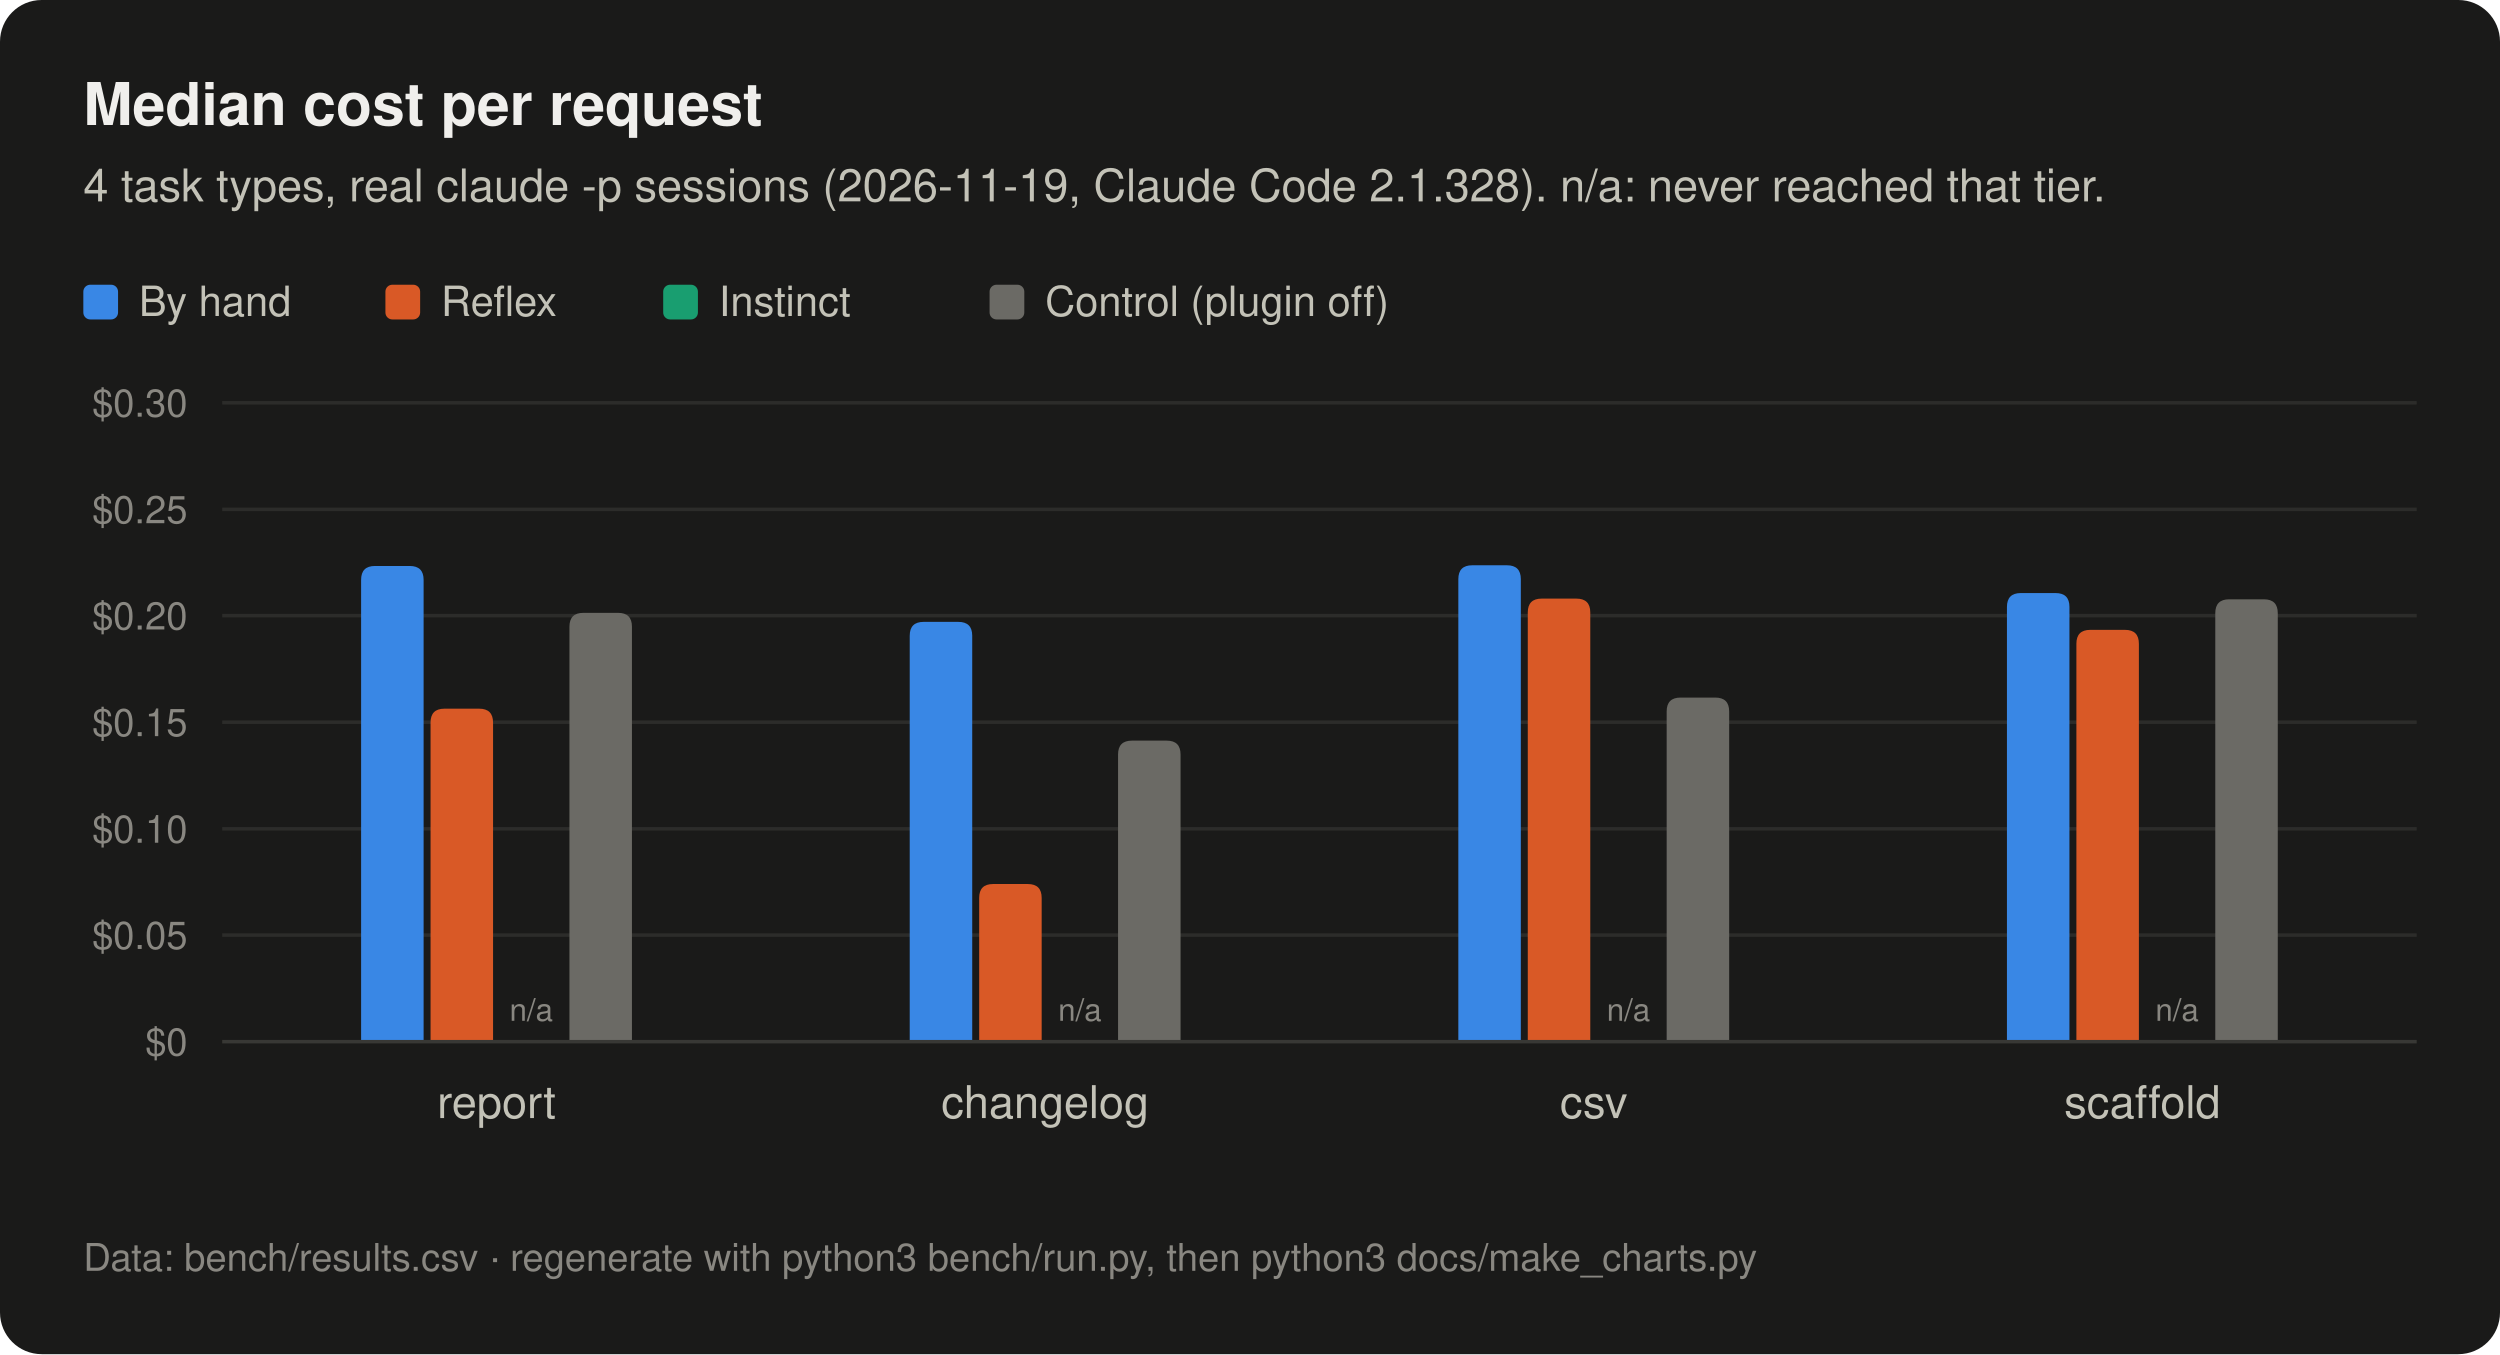
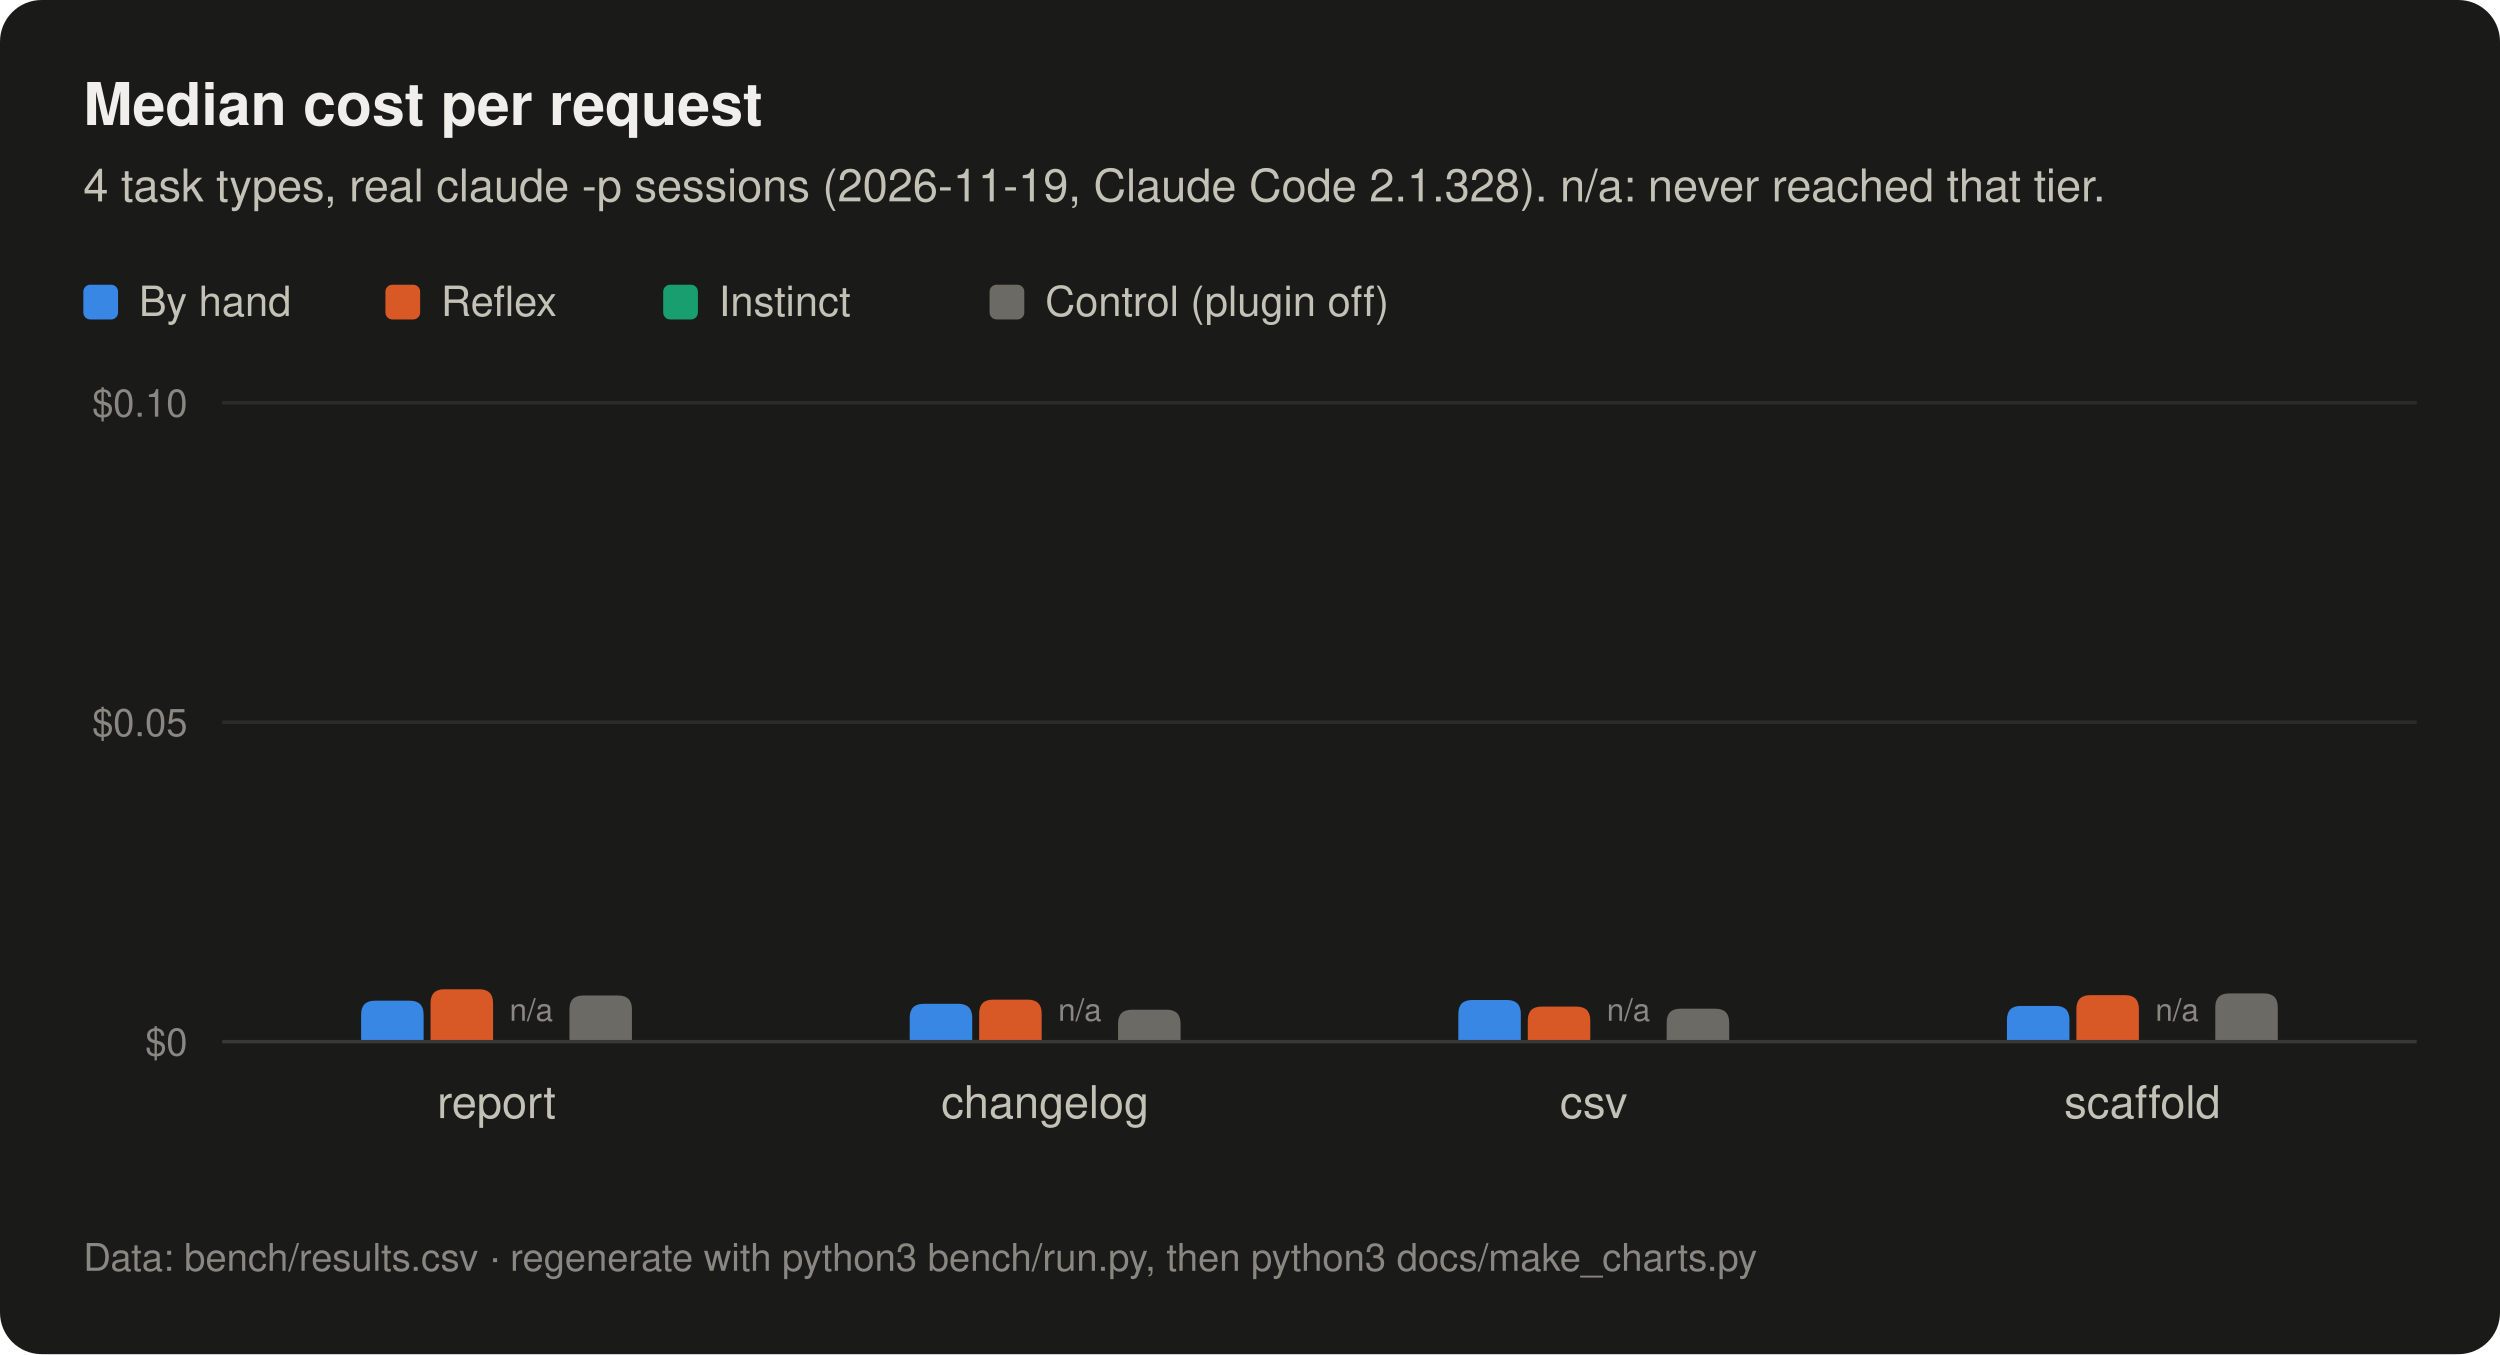
<svg xmlns="http://www.w3.org/2000/svg" width="720" height="390" viewBox="0 0 720 390" role="img" aria-labelledby="t d" font-family="system-ui, -apple-system, &quot;Segoe UI&quot;, Helvetica, Arial, sans-serif">
  <rect width="720" height="390" rx="12" fill="#1a1a19" />
  <text x="24" y="36" font-size="17" font-weight="600" fill="#f0efec">Median cost per request</text>
  <text x="24" y="58" font-size="13" fill="#c3c2b7">4 task types, real claude -p sessions (2026-11-19, Claude Code 2.1.328). n/a: never reached that tier.</text>
  <rect x="24" y="82" width="10" height="10" rx="2" fill="#3987e5" />
  <text x="40" y="91" font-size="12" fill="#c3c2b7">By hand</text>
  <rect x="111" y="82" width="10" height="10" rx="2" fill="#d95926" />
  <text x="127" y="91" font-size="12" fill="#c3c2b7">Reflex</text>
  <rect x="191" y="82" width="10" height="10" rx="2" fill="#199e70" />
  <text x="207" y="91" font-size="12" fill="#c3c2b7">Instinct</text>
  <rect x="285" y="82" width="10" height="10" rx="2" fill="#6b6a65" />
  <text x="301" y="91" font-size="12" fill="#c3c2b7">Control (plugin off)</text>
  <text x="54" y="304.0" font-size="11" text-anchor="end" fill="#898781">$0</text>
-   <line x1="64" x2="696" y1="269.3" y2="269.3" stroke="#2c2c2a" stroke-width="1" />
-   <text x="54" y="273.3" font-size="11" text-anchor="end" fill="#898781">$0.05</text>
-   <line x1="64" x2="696" y1="238.7" y2="238.7" stroke="#2c2c2a" stroke-width="1" />
-   <text x="54" y="242.7" font-size="11" text-anchor="end" fill="#898781">$0.10</text>
  <line x1="64" x2="696" y1="208.0" y2="208.0" stroke="#2c2c2a" stroke-width="1" />
-   <text x="54" y="212.0" font-size="11" text-anchor="end" fill="#898781">$0.15</text>
-   <line x1="64" x2="696" y1="177.3" y2="177.3" stroke="#2c2c2a" stroke-width="1" />
-   <text x="54" y="181.3" font-size="11" text-anchor="end" fill="#898781">$0.20</text>
-   <line x1="64" x2="696" y1="146.7" y2="146.7" stroke="#2c2c2a" stroke-width="1" />
-   <text x="54" y="150.7" font-size="11" text-anchor="end" fill="#898781">$0.25</text>
+   <text x="54" y="212.0" font-size="11" text-anchor="end" fill="#898781">$0.05</text>
  <line x1="64" x2="696" y1="116.0" y2="116.0" stroke="#2c2c2a" stroke-width="1" />
-   <text x="54" y="120.0" font-size="11" text-anchor="end" fill="#898781">$0.30</text>
-   <path d="M104.0,300.0 V167.0 Q104.0,163.0 108.0,163.0 H118.0 Q122.0,163.0 122.0,167.0 V300.0 Z" fill="#3987e5" />
-   <path d="M124.0,300.0 V208.1 Q124.0,204.1 128.0,204.1 H138.0 Q142.0,204.1 142.0,208.1 V300.0 Z" fill="#d95926" />
+   <text x="54" y="120.0" font-size="11" text-anchor="end" fill="#898781">$0.10</text>
+   <path d="M104.0,300.0 V292.2 Q104.0,288.2 108.0,288.2 H118.0 Q122.0,288.2 122.0,292.2 V300.0 Z" fill="#3987e5" />
+   <path d="M124.0,300.0 V288.9 Q124.0,284.9 128.0,284.9 H138.0 Q142.0,284.9 142.0,288.9 V300.0 Z" fill="#d95926" />
  <text x="153.0" y="294" font-size="9" text-anchor="middle" fill="#898781">n/a</text>
-   <path d="M164.0,300.0 V180.5 Q164.0,176.5 168.0,176.5 H178.0 Q182.0,176.5 182.0,180.5 V300.0 Z" fill="#6b6a65" />
+   <path d="M164.0,300.0 V290.7 Q164.0,286.7 168.0,286.7 H178.0 Q182.0,286.7 182.0,290.7 V300.0 Z" fill="#6b6a65" />
  <text x="143.0" y="322" font-size="13" text-anchor="middle" fill="#c3c2b7">report</text>
-   <path d="M262.0,300.0 V183.1 Q262.0,179.1 266.0,179.1 H276.0 Q280.0,179.1 280.0,183.1 V300.0 Z" fill="#3987e5" />
-   <path d="M282.0,300.0 V258.6 Q282.0,254.6 286.0,254.6 H296.0 Q300.0,254.6 300.0,258.6 V300.0 Z" fill="#d95926" />
+   <path d="M262.0,300.0 V293.1 Q262.0,289.1 266.0,289.1 H276.0 Q280.0,289.1 280.0,293.1 V300.0 Z" fill="#3987e5" />
+   <path d="M282.0,300.0 V291.9 Q282.0,287.9 286.0,287.9 H296.0 Q300.0,287.9 300.0,291.9 V300.0 Z" fill="#d95926" />
  <text x="311.0" y="294" font-size="9" text-anchor="middle" fill="#898781">n/a</text>
-   <path d="M322.0,300.0 V217.3 Q322.0,213.3 326.0,213.3 H336.0 Q340.0,213.3 340.0,217.3 V300.0 Z" fill="#6b6a65" />
+   <path d="M322.0,300.0 V294.8 Q322.0,290.8 326.0,290.8 H336.0 Q340.0,290.8 340.0,294.8 V300.0 Z" fill="#6b6a65" />
  <text x="301.0" y="322" font-size="13" text-anchor="middle" fill="#c3c2b7">changelog</text>
-   <path d="M420.0,300.0 V166.8 Q420.0,162.8 424.0,162.8 H434.0 Q438.0,162.8 438.0,166.8 V300.0 Z" fill="#3987e5" />
-   <path d="M440.0,300.0 V176.4 Q440.0,172.4 444.0,172.4 H454.0 Q458.0,172.4 458.0,176.4 V300.0 Z" fill="#d95926" />
+   <path d="M420.0,300.0 V292.0 Q420.0,288.0 424.0,288.0 H434.0 Q438.0,288.0 438.0,292.0 V300.0 Z" fill="#3987e5" />
+   <path d="M440.0,300.0 V293.9 Q440.0,289.9 444.0,289.9 H454.0 Q458.0,289.9 458.0,293.9 V300.0 Z" fill="#d95926" />
  <text x="469.0" y="294" font-size="9" text-anchor="middle" fill="#898781">n/a</text>
-   <path d="M480.0,300.0 V204.9 Q480.0,200.9 484.0,200.9 H494.0 Q498.0,200.9 498.0,204.9 V300.0 Z" fill="#6b6a65" />
+   <path d="M480.0,300.0 V294.5 Q480.0,290.5 484.0,290.5 H494.0 Q498.0,290.5 498.0,294.5 V300.0 Z" fill="#6b6a65" />
  <text x="459.0" y="322" font-size="13" text-anchor="middle" fill="#c3c2b7">csv</text>
-   <path d="M578.0,300.0 V174.8 Q578.0,170.8 582.0,170.8 H592.0 Q596.0,170.8 596.0,174.8 V300.0 Z" fill="#3987e5" />
-   <path d="M598.0,300.0 V185.4 Q598.0,181.4 602.0,181.4 H612.0 Q616.0,181.4 616.0,185.4 V300.0 Z" fill="#d95926" />
+   <path d="M578.0,300.0 V293.7 Q578.0,289.7 582.0,289.7 H592.0 Q596.0,289.7 596.0,293.7 V300.0 Z" fill="#3987e5" />
+   <path d="M598.0,300.0 V290.6 Q598.0,286.6 602.0,286.6 H612.0 Q616.0,286.6 616.0,290.6 V300.0 Z" fill="#d95926" />
  <text x="627.0" y="294" font-size="9" text-anchor="middle" fill="#898781">n/a</text>
-   <path d="M638.0,300.0 V176.6 Q638.0,172.6 642.0,172.6 H652.0 Q656.0,172.6 656.0,176.6 V300.0 Z" fill="#6b6a65" />
+   <path d="M638.0,300.0 V290.1 Q638.0,286.1 642.0,286.1 H652.0 Q656.0,286.1 656.0,290.1 V300.0 Z" fill="#6b6a65" />
  <text x="617.0" y="322" font-size="13" text-anchor="middle" fill="#c3c2b7">scaffold</text>
  <line x1="64" x2="696" y1="300" y2="300" stroke="#383835" stroke-width="1" />
  <text x="24" y="366" font-size="11" fill="#898781">Data: bench/results.csv · regenerate with python3 bench/run.py, then python3 docs/make_charts.py</text>
</svg>
